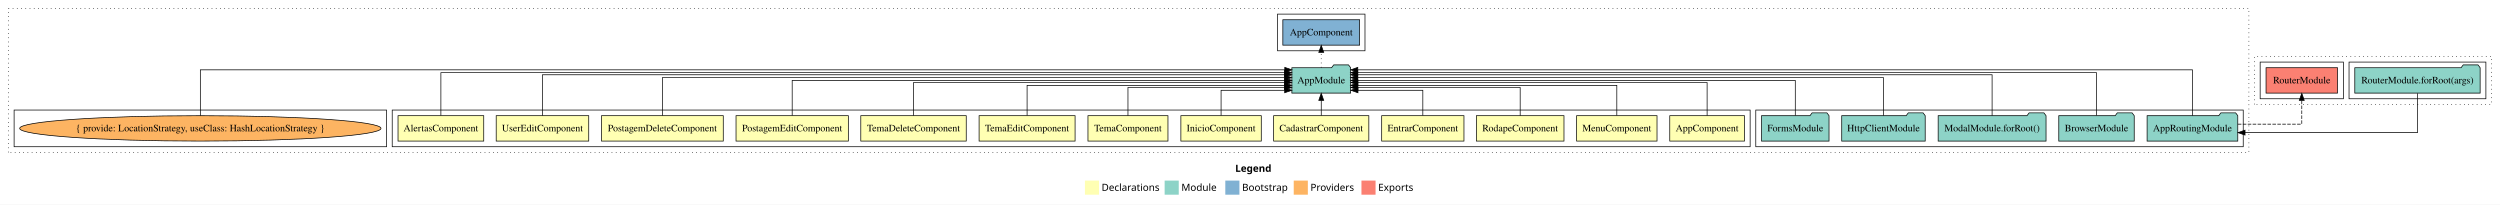
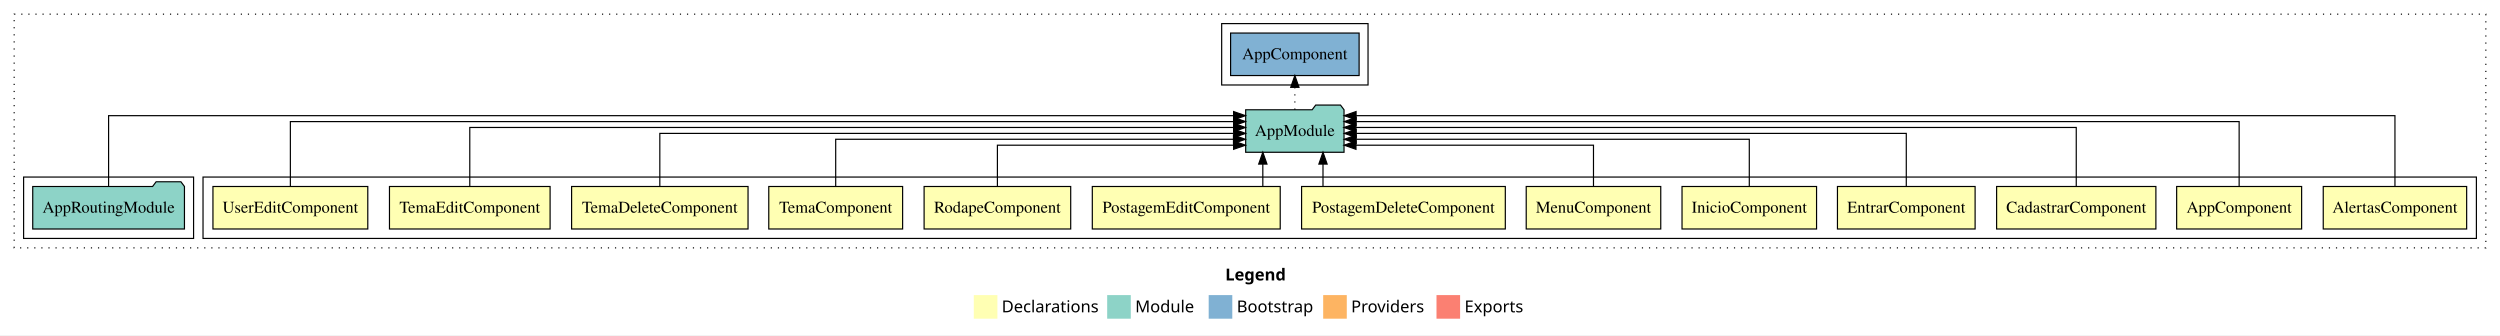
- <svg xmlns="http://www.w3.org/2000/svg" width="3544pt" height="290pt" viewBox="0.00 0.00 3544.00 290.00">
-   <g id="graph0" class="graph" transform="scale(1 1) rotate(0) translate(4 286)">
-     <polygon fill="#ffffff" stroke="transparent" points="-4,4 -4,-286 3540,-286 3540,4 -4,4" />
-     <text text-anchor="start" x="1747.009" y="-42.4" font-family="sans-serif" font-weight="bold" font-size="14.00" fill="#000000">Legend</text>
-     <polygon fill="#ffffb3" stroke="transparent" points="1534,-10 1534,-30 1554,-30 1554,-10 1534,-10" />
-     <text text-anchor="start" x="1557.629" y="-15.4" font-family="sans-serif" font-size="14.00" fill="#000000">  Declarations</text>
-     <polygon fill="#8dd3c7" stroke="transparent" points="1647,-10 1647,-30 1667,-30 1667,-10 1647,-10" />
-     <text text-anchor="start" x="1670.725" y="-15.4" font-family="sans-serif" font-size="14.00" fill="#000000">  Module</text>
-     <polygon fill="#80b1d3" stroke="transparent" points="1733,-10 1733,-30 1753,-30 1753,-10 1733,-10" />
-     <text text-anchor="start" x="1756.781" y="-15.4" font-family="sans-serif" font-size="14.00" fill="#000000">  Bootstrap</text>
-     <polygon fill="#fdb462" stroke="transparent" points="1830,-10 1830,-30 1850,-30 1850,-10 1830,-10" />
-     <text text-anchor="start" x="1853.673" y="-15.4" font-family="sans-serif" font-size="14.00" fill="#000000">  Providers</text>
-     <polygon fill="#fb8072" stroke="transparent" points="1926,-10 1926,-30 1946,-30 1946,-10 1926,-10" />
-     <text text-anchor="start" x="1949.726" y="-15.4" font-family="sans-serif" font-size="14.00" fill="#000000">  Exports</text>
+ <svg xmlns="http://www.w3.org/2000/svg" width="2118pt" height="284pt" viewBox="0.00 0.00 2118.00 284.00">
+   <g id="graph0" class="graph" transform="scale(1 1) rotate(0) translate(4 280)">
+     <polygon fill="white" stroke="transparent" points="-4,4 -4,-280 2114,-280 2114,4 -4,4" />
+     <text text-anchor="start" x="1034.01" y="-42.4" font-family="sans-serif" font-weight="bold" font-size="14.00">Legend</text>
+     <polygon fill="#ffffb3" stroke="transparent" points="821,-10 821,-30 841,-30 841,-10 821,-10" />
+     <text text-anchor="start" x="844.63" y="-15.4" font-family="sans-serif" font-size="14.00">  Declarations</text>
+     <polygon fill="#8dd3c7" stroke="transparent" points="934,-10 934,-30 954,-30 954,-10 934,-10" />
+     <text text-anchor="start" x="957.73" y="-15.4" font-family="sans-serif" font-size="14.00">  Module</text>
+     <polygon fill="#80b1d3" stroke="transparent" points="1020,-10 1020,-30 1040,-30 1040,-10 1020,-10" />
+     <text text-anchor="start" x="1043.78" y="-15.4" font-family="sans-serif" font-size="14.00">  Bootstrap</text>
+     <polygon fill="#fdb462" stroke="transparent" points="1117,-10 1117,-30 1137,-30 1137,-10 1117,-10" />
+     <text text-anchor="start" x="1140.67" y="-15.4" font-family="sans-serif" font-size="14.00">  Providers</text>
+     <polygon fill="#fb8072" stroke="transparent" points="1213,-10 1213,-30 1233,-30 1233,-10 1213,-10" />
+     <text text-anchor="start" x="1236.73" y="-15.4" font-family="sans-serif" font-size="14.00">  Exports</text>
    <g id="clust1" class="cluster">
-       <polygon fill="none" stroke="#000000" stroke-dasharray="1,5" points="8,-70 8,-274 3184,-274 3184,-70 8,-70" />
+       <polygon fill="none" stroke="black" stroke-dasharray="1,5" points="8,-70 8,-268 2102,-268 2102,-70 8,-70" />
    </g>
    <g id="clust2" class="cluster">
-       <polygon fill="none" stroke="#000000" points="552,-78 552,-130 2477,-130 2477,-78 552,-78" />
+       <polygon fill="none" stroke="black" points="168,-78 168,-130 2094,-130 2094,-78 168,-78" />
    </g>
    <g id="clust16" class="cluster">
-       <polygon fill="none" stroke="#000000" points="2485,-78 2485,-130 3176,-130 3176,-78 2485,-78" />
+       <polygon fill="none" stroke="black" points="16,-78 16,-130 160,-130 160,-78 16,-78" />
    </g>
    <g id="clust18" class="cluster">
-       <polygon fill="none" stroke="#000000" points="1807,-214 1807,-266 1931,-266 1931,-214 1807,-214" />
-     </g>
-     <g id="clust19" class="cluster">
-       <polygon fill="none" stroke="#000000" points="16,-78 16,-130 544,-130 544,-78 16,-78" />
-     </g>
-     <g id="clust20" class="cluster">
-       <polygon fill="none" stroke="#000000" stroke-dasharray="1,5" points="3192,-138 3192,-206 3528,-206 3528,-138 3192,-138" />
-     </g>
-     <g id="clust22" class="cluster">
-       <polygon fill="none" stroke="#000000" points="3326,-146 3326,-198 3520,-198 3520,-146 3326,-146" />
-     </g>
-     <g id="clust23" class="cluster">
-       <polygon fill="none" stroke="#000000" points="3200,-146 3200,-198 3318,-198 3318,-146 3200,-146" />
+       <polygon fill="none" stroke="black" points="1031,-208 1031,-260 1155,-260 1155,-208 1031,-208" />
    </g>
    <g id="node1" class="node">
-       <polygon fill="#ffffb3" stroke="#000000" points="2468.94,-122 2363.06,-122 2363.06,-86 2468.94,-86 2468.94,-122" />
-       <text text-anchor="middle" x="2416" y="-99.8" font-family="Times,serif" font-size="14.00" fill="#000000">AppComponent</text>
+       <polygon fill="#ffffb3" stroke="black" points="2085.75,-122 1964.25,-122 1964.25,-86 2085.75,-86 2085.75,-122" />
+       <text text-anchor="middle" x="2025" y="-99.8" font-family="Times,serif" font-size="14.00">AlertasComponent</text>
    </g>
    <g id="node14" class="node">
-       <polygon fill="#8dd3c7" stroke="#000000" points="1910.657,-190 1907.657,-194 1886.657,-194 1883.657,-190 1827.343,-190 1827.343,-154 1910.657,-154 1910.657,-190" />
-       <text text-anchor="middle" x="1869" y="-167.8" font-family="Times,serif" font-size="14.00" fill="#000000">AppModule</text>
+       <polygon fill="#8dd3c7" stroke="black" points="1134.66,-187 1131.66,-191 1110.66,-191 1107.66,-187 1051.34,-187 1051.34,-151 1134.66,-151 1134.66,-187" />
+       <text text-anchor="middle" x="1093" y="-164.8" font-family="Times,serif" font-size="14.00">AppModule</text>
    </g>
    <g id="edge1" class="edge">
-       <path fill="none" stroke="#000000" d="M2416,-122.106C2416,-141.339 2416,-169 2416,-169 2416,-169 1921.014,-169 1921.014,-169" />
-       <polygon fill="#000000" stroke="#000000" points="1921.014,-165.5 1911.014,-169 1921.014,-172.5 1921.014,-165.5" />
+       <path fill="none" stroke="black" d="M2025,-122.09C2025,-145.13 2025,-182 2025,-182 2025,-182 1144.86,-182 1144.86,-182" />
+       <polygon fill="black" stroke="black" points="1144.86,-178.5 1134.86,-182 1144.86,-185.5 1144.86,-178.5" />
    </g>
    <g id="node2" class="node">
-       <polygon fill="#ffffb3" stroke="#000000" points="2344.992,-122 2231.008,-122 2231.008,-86 2344.992,-86 2344.992,-122" />
-       <text text-anchor="middle" x="2288" y="-99.8" font-family="Times,serif" font-size="14.00" fill="#000000">MenuComponent</text>
+       <polygon fill="#ffffb3" stroke="black" points="1945.94,-122 1840.06,-122 1840.06,-86 1945.94,-86 1945.94,-122" />
+       <text text-anchor="middle" x="1893" y="-99.8" font-family="Times,serif" font-size="14.00">AppComponent</text>
    </g>
    <g id="edge2" class="edge">
-       <path fill="none" stroke="#000000" d="M2288,-122.302C2288,-140.27 2288,-165 2288,-165 2288,-165 1920.707,-165 1920.707,-165" />
-       <polygon fill="#000000" stroke="#000000" points="1920.707,-161.5 1910.707,-165 1920.707,-168.5 1920.707,-161.5" />
+       <path fill="none" stroke="black" d="M1893,-122.04C1893,-143.66 1893,-177 1893,-177 1893,-177 1144.89,-177 1144.89,-177" />
+       <polygon fill="black" stroke="black" points="1144.89,-173.5 1134.89,-177 1144.89,-180.5 1144.89,-173.5" />
    </g>
    <g id="node3" class="node">
-       <polygon fill="#ffffb3" stroke="#000000" points="2213.098,-122 2088.902,-122 2088.902,-86 2213.098,-86 2213.098,-122" />
-       <text text-anchor="middle" x="2151" y="-99.8" font-family="Times,serif" font-size="14.00" fill="#000000">RodapeComponent</text>
+       <polygon fill="#ffffb3" stroke="black" points="1822.47,-122 1687.53,-122 1687.53,-86 1822.47,-86 1822.47,-122" />
+       <text text-anchor="middle" x="1755" y="-99.8" font-family="Times,serif" font-size="14.00">CadastrarComponent</text>
    </g>
    <g id="edge3" class="edge">
-       <path fill="none" stroke="#000000" d="M2151,-122.034C2151,-139.06 2151,-162 2151,-162 2151,-162 1920.914,-162 1920.914,-162" />
-       <polygon fill="#000000" stroke="#000000" points="1920.914,-158.5 1910.914,-162 1920.914,-165.5 1920.914,-158.5" />
+       <path fill="none" stroke="black" d="M1755,-122.22C1755,-142.37 1755,-172 1755,-172 1755,-172 1144.66,-172 1144.66,-172" />
+       <polygon fill="black" stroke="black" points="1144.66,-168.5 1134.66,-172 1144.66,-175.5 1144.66,-168.5" />
    </g>
    <g id="node4" class="node">
-       <polygon fill="#ffffb3" stroke="#000000" points="2071.312,-122 1954.688,-122 1954.688,-86 2071.312,-86 2071.312,-122" />
-       <text text-anchor="middle" x="2013" y="-99.8" font-family="Times,serif" font-size="14.00" fill="#000000">EntrarComponent</text>
+       <polygon fill="#ffffb3" stroke="black" points="1669.31,-122 1552.69,-122 1552.69,-86 1669.31,-86 1669.31,-122" />
+       <text text-anchor="middle" x="1611" y="-99.8" font-family="Times,serif" font-size="14.00">EntrarComponent</text>
    </g>
    <g id="edge4" class="edge">
-       <path fill="none" stroke="#000000" d="M2013,-122.282C2013,-137.948 2013,-158 2013,-158 2013,-158 1921.038,-158 1921.038,-158" />
-       <polygon fill="#000000" stroke="#000000" points="1921.038,-154.5 1911.038,-158 1921.038,-161.5 1921.038,-154.5" />
+       <path fill="none" stroke="black" d="M1611,-122.22C1611,-140.83 1611,-167 1611,-167 1611,-167 1144.95,-167 1144.95,-167" />
+       <polygon fill="black" stroke="black" points="1144.95,-163.5 1134.95,-167 1144.95,-170.5 1144.95,-163.5" />
    </g>
    <g id="node5" class="node">
-       <polygon fill="#ffffb3" stroke="#000000" points="1936.469,-122 1801.531,-122 1801.531,-86 1936.469,-86 1936.469,-122" />
-       <text text-anchor="middle" x="1869" y="-99.8" font-family="Times,serif" font-size="14.00" fill="#000000">CadastrarComponent</text>
+       <polygon fill="#ffffb3" stroke="black" points="1534.99,-122 1421.01,-122 1421.01,-86 1534.99,-86 1534.99,-122" />
+       <text text-anchor="middle" x="1478" y="-99.8" font-family="Times,serif" font-size="14.00">InicioComponent</text>
    </g>
    <g id="edge5" class="edge">
-       <path fill="none" stroke="#000000" d="M1869,-122.223C1869,-122.223 1869,-143.727 1869,-143.727" />
-       <polygon fill="#000000" stroke="#000000" points="1865.5,-143.727 1869,-153.727 1872.5,-143.727 1865.5,-143.727" />
+       <path fill="none" stroke="black" d="M1478,-122.03C1478,-139.06 1478,-162 1478,-162 1478,-162 1144.93,-162 1144.93,-162" />
+       <polygon fill="black" stroke="black" points="1144.93,-158.5 1134.93,-162 1144.93,-165.5 1144.93,-158.5" />
    </g>
    <g id="node6" class="node">
-       <polygon fill="#ffffb3" stroke="#000000" points="1783.989,-122 1670.011,-122 1670.011,-86 1783.989,-86 1783.989,-122" />
-       <text text-anchor="middle" x="1727" y="-99.8" font-family="Times,serif" font-size="14.00" fill="#000000">InicioComponent</text>
+       <polygon fill="#ffffb3" stroke="black" points="1402.99,-122 1289.01,-122 1289.01,-86 1402.99,-86 1402.99,-122" />
+       <text text-anchor="middle" x="1346" y="-99.8" font-family="Times,serif" font-size="14.00">MenuComponent</text>
    </g>
    <g id="edge6" class="edge">
-       <path fill="none" stroke="#000000" d="M1727,-122.282C1727,-137.948 1727,-158 1727,-158 1727,-158 1817.163,-158 1817.163,-158" />
-       <polygon fill="#000000" stroke="#000000" points="1817.163,-161.5 1827.163,-158 1817.163,-154.5 1817.163,-161.5" />
+       <path fill="none" stroke="black" d="M1346,-122.24C1346,-137.57 1346,-157 1346,-157 1346,-157 1144.78,-157 1144.78,-157" />
+       <polygon fill="black" stroke="black" points="1144.78,-153.5 1134.78,-157 1144.78,-160.5 1144.78,-153.5" />
    </g>
    <g id="node7" class="node">
-       <polygon fill="#ffffb3" stroke="#000000" points="1651.705,-122 1538.295,-122 1538.295,-86 1651.705,-86 1651.705,-122" />
-       <text text-anchor="middle" x="1595" y="-99.8" font-family="Times,serif" font-size="14.00" fill="#000000">TemaComponent</text>
+       <polygon fill="#ffffb3" stroke="black" points="1271.3,-122 1098.7,-122 1098.7,-86 1271.3,-86 1271.3,-122" />
+       <text text-anchor="middle" x="1185" y="-99.8" font-family="Times,serif" font-size="14.00">PostagemDeleteComponent</text>
    </g>
    <g id="edge7" class="edge">
-       <path fill="none" stroke="#000000" d="M1595,-122.034C1595,-139.06 1595,-162 1595,-162 1595,-162 1817.087,-162 1817.087,-162" />
-       <polygon fill="#000000" stroke="#000000" points="1817.087,-165.5 1827.087,-162 1817.087,-158.5 1817.087,-165.5" />
+       <path fill="none" stroke="black" d="M1116.84,-122.11C1116.84,-122.11 1116.84,-140.99 1116.84,-140.99" />
+       <polygon fill="black" stroke="black" points="1113.34,-140.99 1116.84,-150.99 1120.34,-140.99 1113.34,-140.99" />
    </g>
    <g id="node8" class="node">
-       <polygon fill="#ffffb3" stroke="#000000" points="1520.039,-122 1383.961,-122 1383.961,-86 1520.039,-86 1520.039,-122" />
-       <text text-anchor="middle" x="1452" y="-99.8" font-family="Times,serif" font-size="14.00" fill="#000000">TemaEditComponent</text>
+       <polygon fill="#ffffb3" stroke="black" points="1080.6,-122 921.4,-122 921.4,-86 1080.6,-86 1080.6,-122" />
+       <text text-anchor="middle" x="1001" y="-99.8" font-family="Times,serif" font-size="14.00">PostagemEditComponent</text>
    </g>
    <g id="edge8" class="edge">
-       <path fill="none" stroke="#000000" d="M1452,-122.302C1452,-140.27 1452,-165 1452,-165 1452,-165 1817.107,-165 1817.107,-165" />
-       <polygon fill="#000000" stroke="#000000" points="1817.107,-168.5 1827.107,-165 1817.107,-161.5 1817.107,-168.5" />
+       <path fill="none" stroke="black" d="M1065.86,-122.11C1065.86,-122.11 1065.86,-140.99 1065.86,-140.99" />
+       <polygon fill="black" stroke="black" points="1062.36,-140.99 1065.86,-150.99 1069.36,-140.99 1062.36,-140.99" />
    </g>
    <g id="node9" class="node">
-       <polygon fill="#ffffb3" stroke="#000000" points="1365.737,-122 1216.263,-122 1216.263,-86 1365.737,-86 1365.737,-122" />
-       <text text-anchor="middle" x="1291" y="-99.8" font-family="Times,serif" font-size="14.00" fill="#000000">TemaDeleteComponent</text>
+       <polygon fill="#ffffb3" stroke="black" points="903.1,-122 778.9,-122 778.9,-86 903.1,-86 903.1,-122" />
+       <text text-anchor="middle" x="841" y="-99.8" font-family="Times,serif" font-size="14.00">RodapeComponent</text>
    </g>
    <g id="edge9" class="edge">
-       <path fill="none" stroke="#000000" d="M1291,-122.106C1291,-141.339 1291,-169 1291,-169 1291,-169 1816.966,-169 1816.966,-169" />
-       <polygon fill="#000000" stroke="#000000" points="1816.966,-172.5 1826.966,-169 1816.966,-165.5 1816.966,-172.5" />
+       <path fill="none" stroke="black" d="M841,-122.24C841,-137.57 841,-157 841,-157 841,-157 1041.1,-157 1041.1,-157" />
+       <polygon fill="black" stroke="black" points="1041.1,-160.5 1051.1,-157 1041.1,-153.5 1041.1,-160.5" />
    </g>
    <g id="node10" class="node">
-       <polygon fill="#ffffb3" stroke="#000000" points="1198.604,-122 1039.396,-122 1039.396,-86 1198.604,-86 1198.604,-122" />
-       <text text-anchor="middle" x="1119" y="-99.8" font-family="Times,serif" font-size="14.00" fill="#000000">PostagemEditComponent</text>
+       <polygon fill="#ffffb3" stroke="black" points="760.7,-122 647.3,-122 647.3,-86 760.7,-86 760.7,-122" />
+       <text text-anchor="middle" x="704" y="-99.8" font-family="Times,serif" font-size="14.00">TemaComponent</text>
    </g>
    <g id="edge10" class="edge">
-       <path fill="none" stroke="#000000" d="M1119,-122.223C1119,-142.365 1119,-172 1119,-172 1119,-172 1817.339,-172 1817.339,-172" />
-       <polygon fill="#000000" stroke="#000000" points="1817.34,-175.5 1827.339,-172 1817.339,-168.5 1817.34,-175.5" />
+       <path fill="none" stroke="black" d="M704,-122.03C704,-139.06 704,-162 704,-162 704,-162 1041,-162 1041,-162" />
+       <polygon fill="black" stroke="black" points="1041,-165.5 1051,-162 1041,-158.5 1041,-165.5" />
    </g>
    <g id="node11" class="node">
-       <polygon fill="#ffffb3" stroke="#000000" points="1021.302,-122 848.698,-122 848.698,-86 1021.302,-86 1021.302,-122" />
-       <text text-anchor="middle" x="935" y="-99.8" font-family="Times,serif" font-size="14.00" fill="#000000">PostagemDeleteComponent</text>
+       <polygon fill="#ffffb3" stroke="black" points="629.74,-122 480.26,-122 480.26,-86 629.74,-86 629.74,-122" />
+       <text text-anchor="middle" x="555" y="-99.8" font-family="Times,serif" font-size="14.00">TemaDeleteComponent</text>
    </g>
    <g id="edge11" class="edge">
-       <path fill="none" stroke="#000000" d="M935,-122.169C935,-143.498 935,-176 935,-176 935,-176 1817.053,-176 1817.053,-176" />
-       <polygon fill="#000000" stroke="#000000" points="1817.053,-179.5 1827.053,-176 1817.053,-172.5 1817.053,-179.5" />
+       <path fill="none" stroke="black" d="M555,-122.22C555,-140.83 555,-167 555,-167 555,-167 1041.23,-167 1041.23,-167" />
+       <polygon fill="black" stroke="black" points="1041.23,-170.5 1051.23,-167 1041.23,-163.5 1041.23,-170.5" />
    </g>
    <g id="node12" class="node">
-       <polygon fill="#ffffb3" stroke="#000000" points="830.593,-122 699.407,-122 699.407,-86 830.593,-86 830.593,-122" />
-       <text text-anchor="middle" x="765" y="-99.8" font-family="Times,serif" font-size="14.00" fill="#000000">UserEditComponent</text>
+       <polygon fill="#ffffb3" stroke="black" points="462.04,-122 325.96,-122 325.96,-86 462.04,-86 462.04,-122" />
+       <text text-anchor="middle" x="394" y="-99.8" font-family="Times,serif" font-size="14.00">TemaEditComponent</text>
    </g>
    <g id="edge12" class="edge">
-       <path fill="none" stroke="#000000" d="M765,-122.011C765,-144.485 765,-180 765,-180 765,-180 1817.07,-180 1817.07,-180" />
-       <polygon fill="#000000" stroke="#000000" points="1817.07,-183.5 1827.07,-180 1817.07,-176.5 1817.07,-183.5" />
+       <path fill="none" stroke="black" d="M394,-122.22C394,-142.37 394,-172 394,-172 394,-172 1041.11,-172 1041.11,-172" />
+       <polygon fill="black" stroke="black" points="1041.11,-175.5 1051.11,-172 1041.11,-168.5 1041.11,-175.5" />
    </g>
    <g id="node13" class="node">
-       <polygon fill="#ffffb3" stroke="#000000" points="681.755,-122 560.245,-122 560.245,-86 681.755,-86 681.755,-122" />
-       <text text-anchor="middle" x="621" y="-99.8" font-family="Times,serif" font-size="14.00" fill="#000000">AlertasComponent</text>
+       <polygon fill="#ffffb3" stroke="black" points="307.59,-122 176.41,-122 176.41,-86 307.59,-86 307.59,-122" />
+       <text text-anchor="middle" x="242" y="-99.8" font-family="Times,serif" font-size="14.00">UserEditComponent</text>
    </g>
    <g id="edge13" class="edge">
-       <path fill="none" stroke="#000000" d="M621,-122.323C621,-145.66 621,-183 621,-183 621,-183 1817.12,-183 1817.12,-183" />
-       <polygon fill="#000000" stroke="#000000" points="1817.12,-186.5 1827.12,-183 1817.12,-179.5 1817.12,-186.5" />
+       <path fill="none" stroke="black" d="M242,-122.04C242,-143.66 242,-177 242,-177 242,-177 1041.09,-177 1041.09,-177" />
+       <polygon fill="black" stroke="black" points="1041.09,-180.5 1051.09,-177 1041.09,-173.5 1041.09,-180.5" />
    </g>
-     <g id="node20" class="node">
-       <polygon fill="#80b1d3" stroke="#000000" points="1923.439,-258 1814.561,-258 1814.561,-222 1923.439,-222 1923.439,-258" />
-       <text text-anchor="middle" x="1869" y="-235.8" font-family="Times,serif" font-size="14.00" fill="#000000">AppComponent </text>
+     <g id="node16" class="node">
+       <polygon fill="#80b1d3" stroke="black" points="1147.44,-252 1038.56,-252 1038.56,-216 1147.44,-216 1147.44,-252" />
+       <text text-anchor="middle" x="1093" y="-229.8" font-family="Times,serif" font-size="14.00">AppComponent </text>
    </g>
-     <g id="edge19" class="edge">
-       <path fill="none" stroke="#000000" stroke-dasharray="1,5" d="M1869,-190.223C1869,-190.223 1869,-211.727 1869,-211.727" />
-       <polygon fill="#000000" stroke="#000000" points="1865.5,-211.727 1869,-221.727 1872.5,-211.727 1865.5,-211.727" />
+     <g id="edge15" class="edge">
+       <path fill="none" stroke="black" stroke-dasharray="1,5" d="M1093,-187.11C1093,-187.11 1093,-205.99 1093,-205.99" />
+       <polygon fill="black" stroke="black" points="1089.5,-205.99 1093,-215.99 1096.5,-205.99 1089.5,-205.99" />
    </g>
    <g id="node15" class="node">
-       <polygon fill="#8dd3c7" stroke="#000000" points="3021.473,-122 3018.473,-126 2997.473,-126 2994.473,-122 2914.527,-122 2914.527,-86 3021.473,-86 3021.473,-122" />
-       <text text-anchor="middle" x="2968" y="-99.8" font-family="Times,serif" font-size="14.00" fill="#000000">BrowserModule</text>
+       <polygon fill="#8dd3c7" stroke="black" points="152.27,-122 149.27,-126 128.27,-126 125.27,-122 23.73,-122 23.73,-86 152.27,-86 152.27,-122" />
+       <text text-anchor="middle" x="88" y="-99.8" font-family="Times,serif" font-size="14.00">AppRoutingModule</text>
    </g>
    <g id="edge14" class="edge">
-       <path fill="none" stroke="#000000" d="M2968,-122.323C2968,-145.66 2968,-183 2968,-183 2968,-183 1920.74,-183 1920.74,-183" />
-       <polygon fill="#000000" stroke="#000000" points="1920.74,-179.5 1910.74,-183 1920.74,-186.5 1920.74,-179.5" />
-     </g>
-     <g id="node16" class="node">
-       <polygon fill="#8dd3c7" stroke="#000000" points="3168.274,-122 3165.274,-126 3144.274,-126 3141.274,-122 3039.726,-122 3039.726,-86 3168.274,-86 3168.274,-122" />
-       <text text-anchor="middle" x="3104" y="-99.8" font-family="Times,serif" font-size="14.00" fill="#000000">AppRoutingModule</text>
-     </g>
-     <g id="edge15" class="edge">
-       <path fill="none" stroke="#000000" d="M3104,-122.01C3104,-146.421 3104,-187 3104,-187 3104,-187 1920.798,-187 1920.798,-187" />
-       <polygon fill="#000000" stroke="#000000" points="1920.798,-183.5 1910.798,-187 1920.798,-190.5 1920.798,-183.5" />
-     </g>
-     <g id="node23" class="node">
-       <polygon fill="#fb8072" stroke="#000000" points="3309.652,-190 3208.348,-190 3208.348,-154 3309.652,-154 3309.652,-190" />
-       <text text-anchor="middle" x="3259" y="-167.8" font-family="Times,serif" font-size="14.00" fill="#000000">RouterModule </text>
-     </g>
-     <g id="edge22" class="edge">
-       <path fill="none" stroke="#000000" stroke-dasharray="5,2" d="M3168.387,-110C3210.973,-110 3259,-110 3259,-110 3259,-110 3259,-143.733 3259,-143.733" />
-       <polygon fill="#000000" stroke="#000000" points="3255.5,-143.733 3259,-153.733 3262.5,-143.733 3255.5,-143.733" />
-     </g>
-     <g id="node17" class="node">
-       <polygon fill="#8dd3c7" stroke="#000000" points="2725.161,-122 2722.161,-126 2701.161,-126 2698.161,-122 2606.839,-122 2606.839,-86 2725.161,-86 2725.161,-122" />
-       <text text-anchor="middle" x="2666" y="-99.8" font-family="Times,serif" font-size="14.00" fill="#000000">HttpClientModule</text>
-     </g>
-     <g id="edge16" class="edge">
-       <path fill="none" stroke="#000000" d="M2666,-122.169C2666,-143.498 2666,-176 2666,-176 2666,-176 1920.728,-176 1920.728,-176" />
-       <polygon fill="#000000" stroke="#000000" points="1920.728,-172.5 1910.728,-176 1920.728,-179.5 1920.728,-172.5" />
-     </g>
-     <g id="node18" class="node">
-       <polygon fill="#8dd3c7" stroke="#000000" points="2588.829,-122 2585.829,-126 2564.829,-126 2561.829,-122 2493.171,-122 2493.171,-86 2588.829,-86 2588.829,-122" />
-       <text text-anchor="middle" x="2541" y="-99.8" font-family="Times,serif" font-size="14.00" fill="#000000">FormsModule</text>
-     </g>
-     <g id="edge17" class="edge">
-       <path fill="none" stroke="#000000" d="M2541,-122.223C2541,-142.365 2541,-172 2541,-172 2541,-172 1920.783,-172 1920.783,-172" />
-       <polygon fill="#000000" stroke="#000000" points="1920.783,-168.5 1910.783,-172 1920.783,-175.5 1920.783,-168.5" />
-     </g>
-     <g id="node19" class="node">
-       <polygon fill="#8dd3c7" stroke="#000000" points="2896.47,-122 2893.47,-126 2872.47,-126 2869.47,-122 2743.53,-122 2743.53,-86 2896.47,-86 2896.47,-122" />
-       <text text-anchor="middle" x="2820" y="-99.8" font-family="Times,serif" font-size="14.00" fill="#000000">ModalModule.forRoot()</text>
-     </g>
-     <g id="edge18" class="edge">
-       <path fill="none" stroke="#000000" d="M2820,-122.011C2820,-144.485 2820,-180 2820,-180 2820,-180 1920.782,-180 1920.782,-180" />
-       <polygon fill="#000000" stroke="#000000" points="1920.782,-176.5 1910.782,-180 1920.782,-183.5 1920.782,-176.5" />
-     </g>
-     <g id="node21" class="node">
-       <ellipse fill="#fdb462" stroke="#000000" cx="280" cy="-104" rx="256.109" ry="18" />
-       <text text-anchor="middle" x="280" y="-99.8" font-family="Times,serif" font-size="14.00" fill="#000000">{ provide: LocationStrategy, useClass: HashLocationStrategy }</text>
-     </g>
-     <g id="edge20" class="edge">
-       <path fill="none" stroke="#000000" d="M280,-122.01C280,-146.421 280,-187 280,-187 280,-187 1817.315,-187 1817.315,-187" />
-       <polygon fill="#000000" stroke="#000000" points="1817.315,-190.5 1827.315,-187 1817.315,-183.5 1817.315,-190.5" />
-     </g>
-     <g id="node22" class="node">
-       <polygon fill="#8dd3c7" stroke="#000000" points="3511.842,-190 3508.842,-194 3487.842,-194 3484.842,-190 3334.158,-190 3334.158,-154 3511.842,-154 3511.842,-190" />
-       <text text-anchor="middle" x="3423" y="-167.8" font-family="Times,serif" font-size="14.00" fill="#000000">RouterModule.forRoot(args)</text>
-     </g>
-     <g id="edge21" class="edge">
-       <path fill="none" stroke="#000000" d="M3423,-153.708C3423,-131.794 3423,-98 3423,-98 3423,-98 3178.554,-98 3178.554,-98" />
-       <polygon fill="#000000" stroke="#000000" points="3178.554,-94.5 3168.554,-98 3178.554,-101.5 3178.554,-94.5" />
+       <path fill="none" stroke="black" d="M88,-122.09C88,-145.13 88,-182 88,-182 88,-182 1041.1,-182 1041.1,-182" />
+       <polygon fill="black" stroke="black" points="1041.1,-185.5 1051.1,-182 1041.1,-178.5 1041.1,-185.5" />
    </g>
  </g>
</svg>
